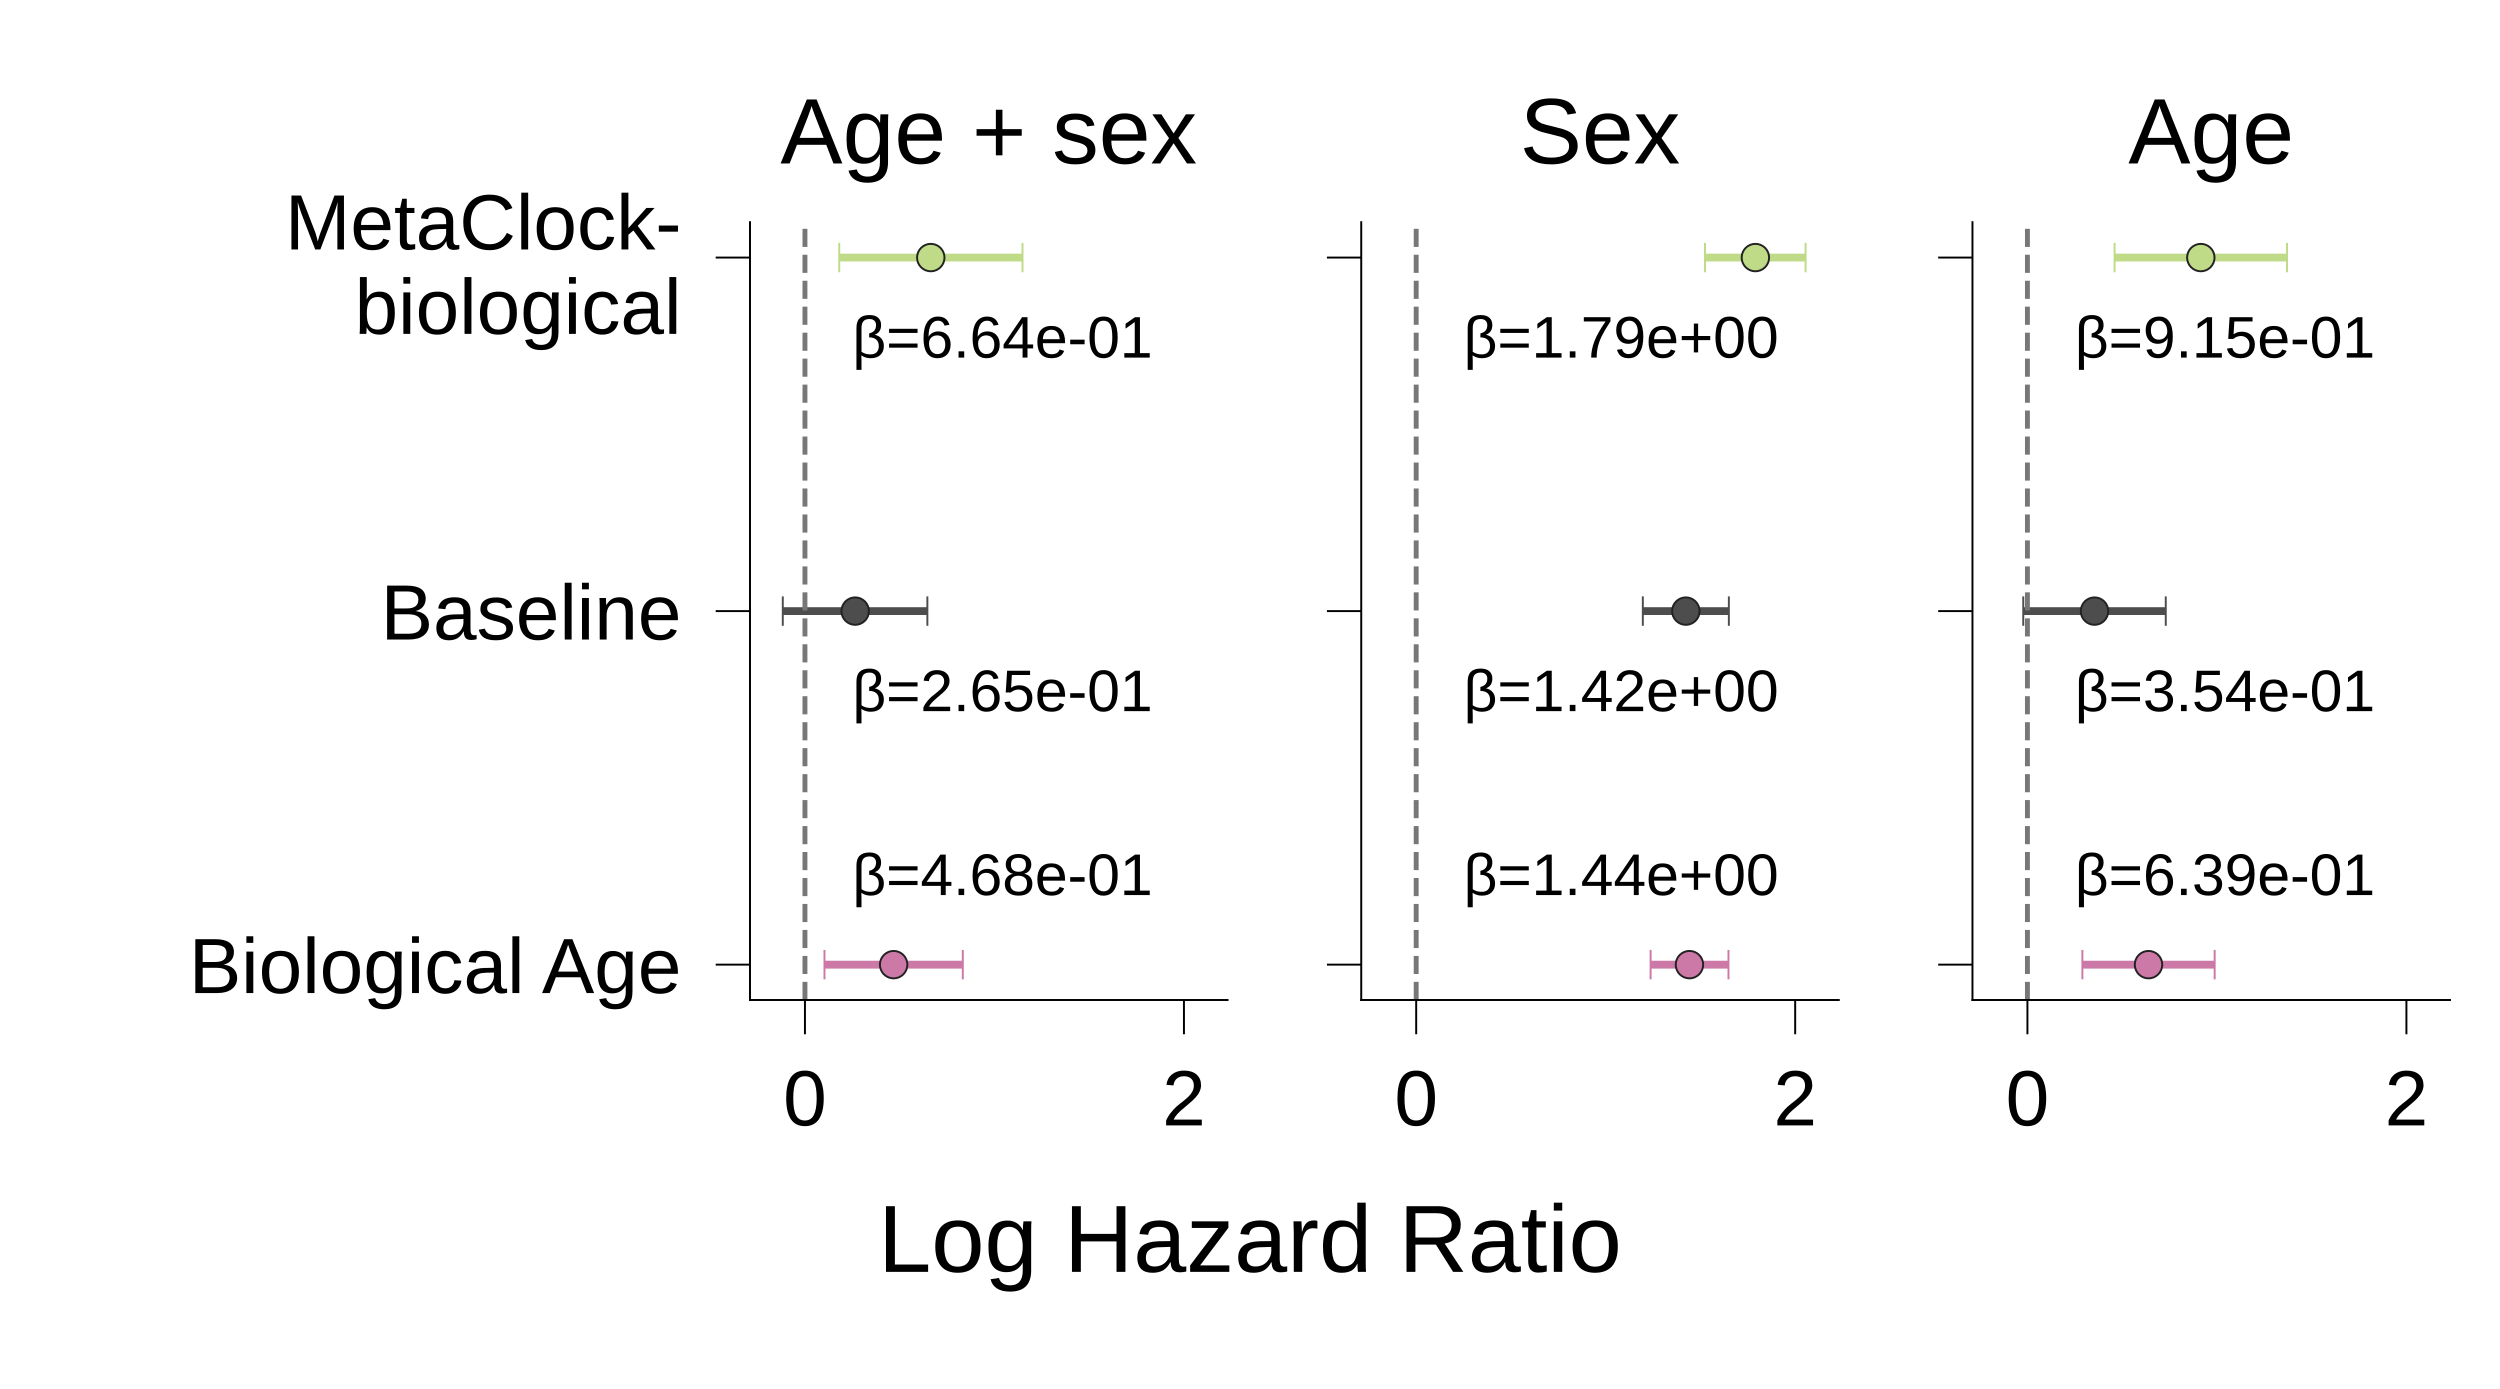
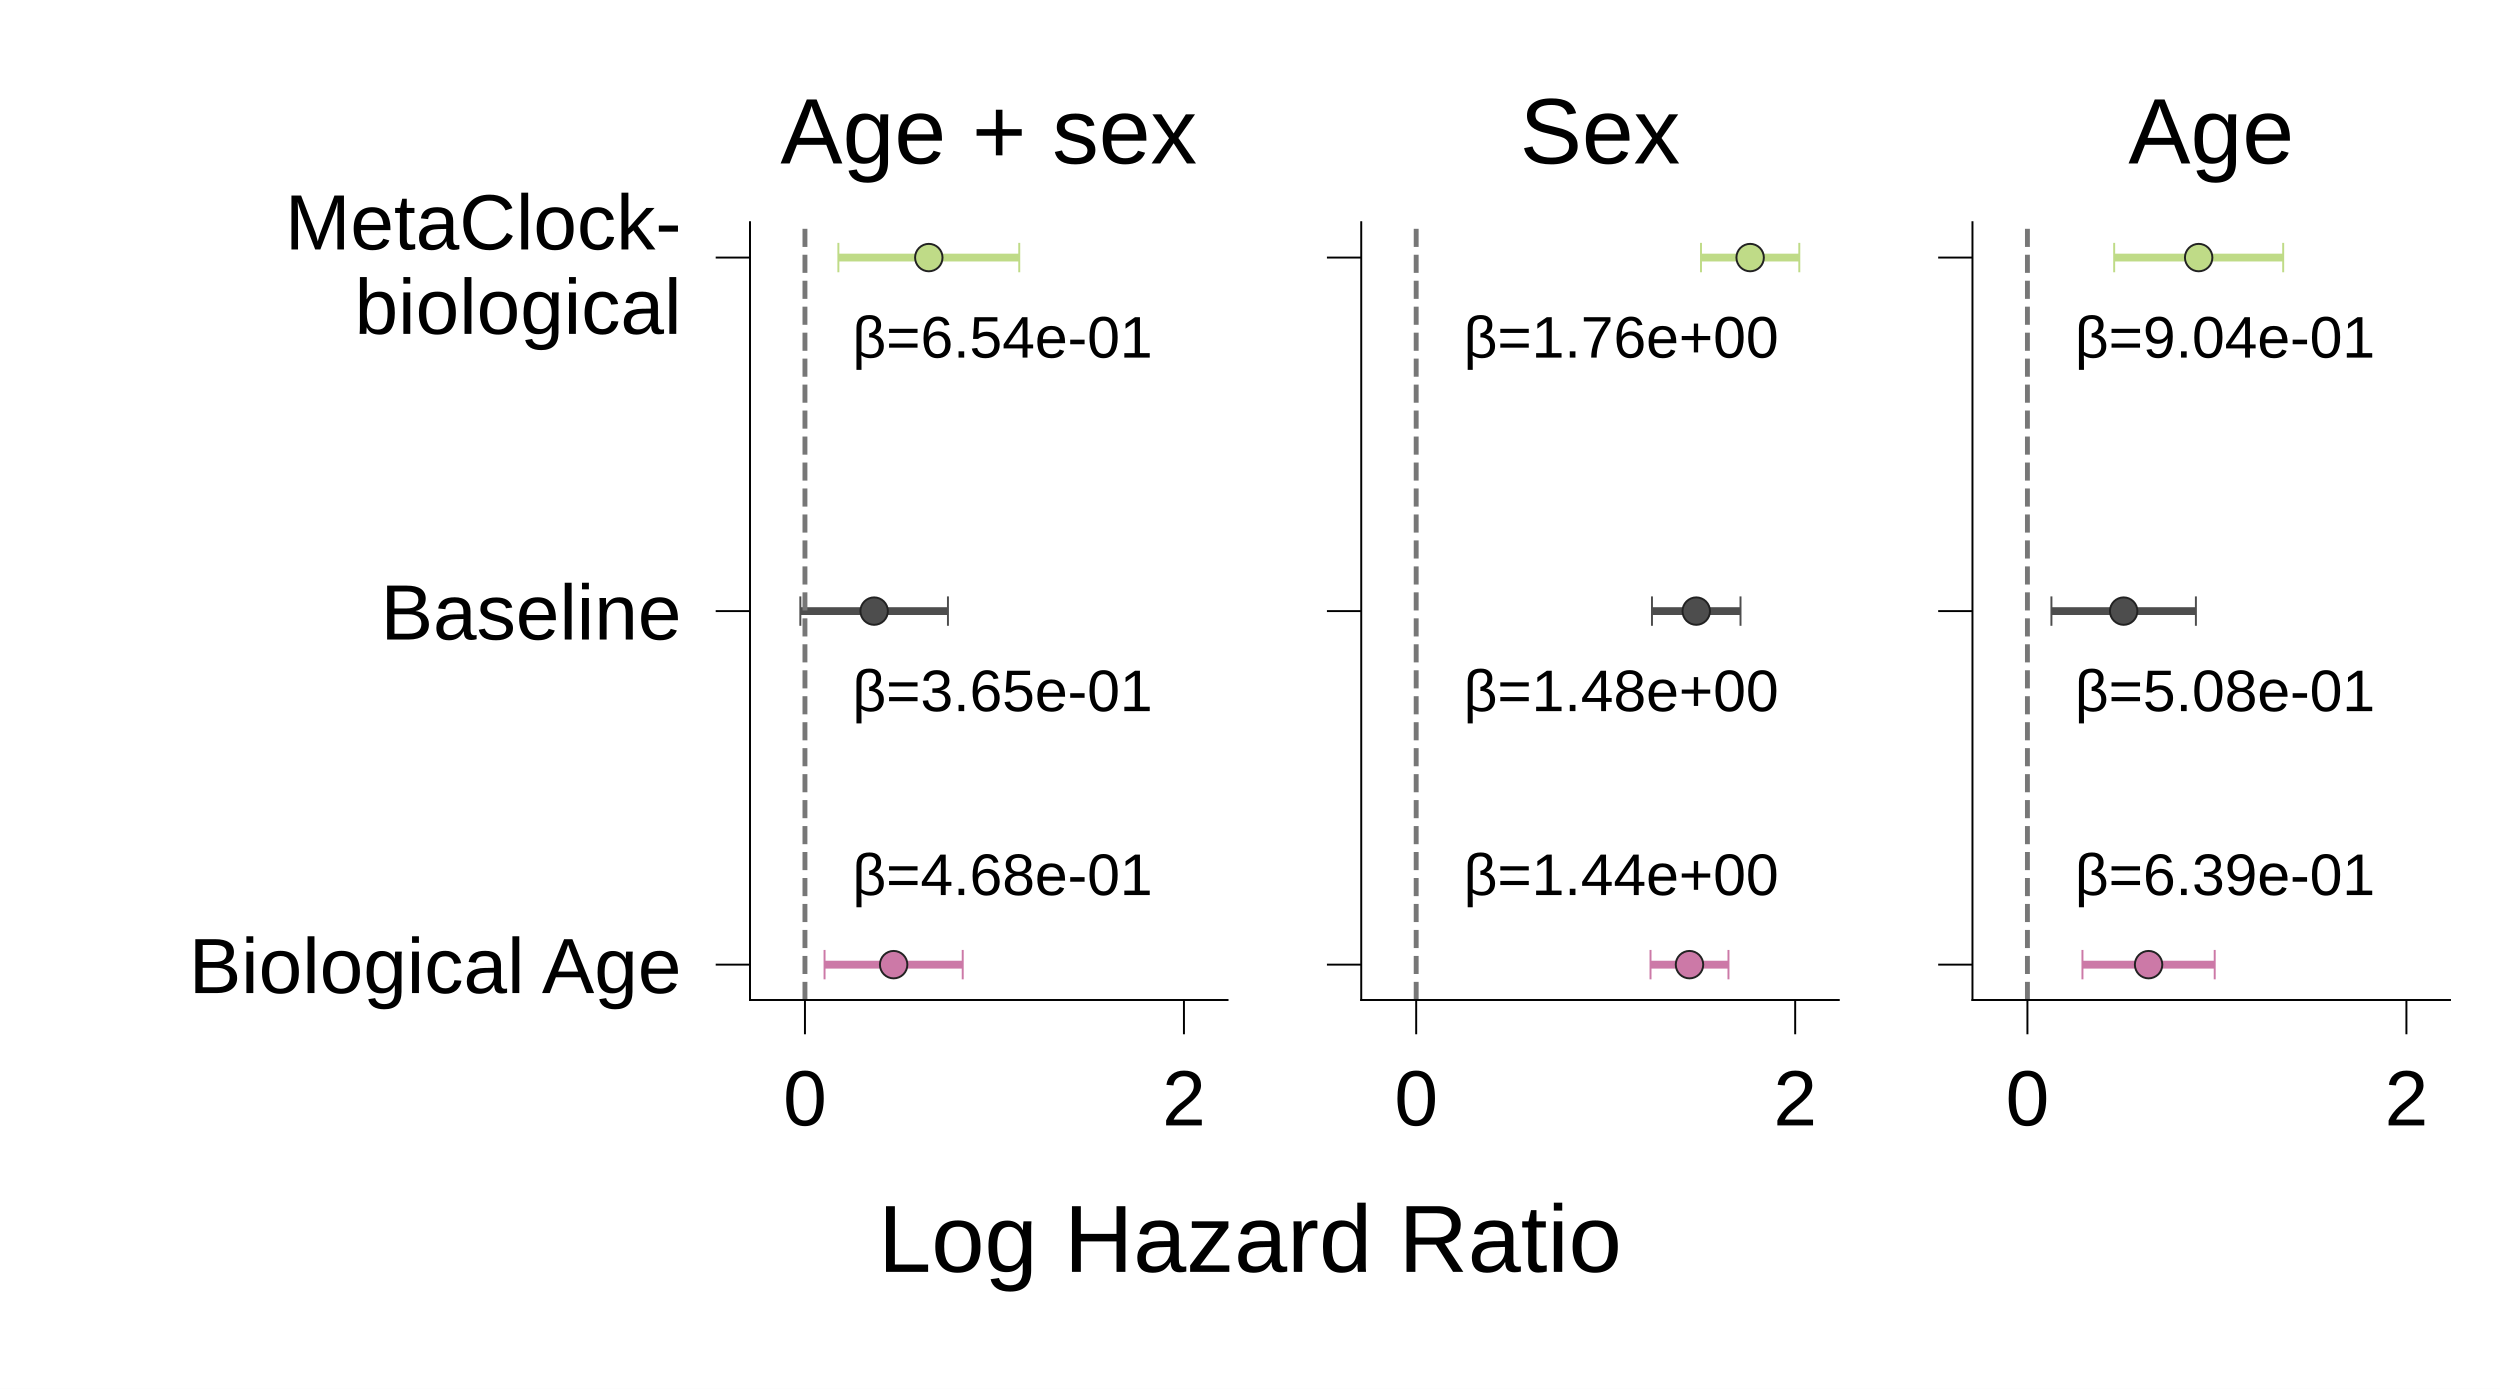
<svg xmlns="http://www.w3.org/2000/svg" xmlns:xlink="http://www.w3.org/1999/xlink" width="255.118pt" height="141.732pt" viewBox="0 0 255.118 141.732" version="1.1">
  <defs>
    <style type="text/css">*{stroke-linejoin: round; stroke-linecap: butt}</style>
  </defs>
  <g id="figure_1">
    <g id="patch_1">
      <path d="M 0 141.732 L 255.118 141.732 L 255.118 0 L 0 0 z " style="fill: #ffffff" />
    </g>
    <g id="axes_1">
      <g id="patch_2">
        <path d="M 76.535 102.047 L 125.266 102.047 L 125.266 22.677 L 76.535 22.677 z " style="fill: #ffffff" />
      </g>
      <g id="matplotlib.axis_1">
        <g id="xtick_1">
          <g id="line2d_1">
            <defs>
-               <path id="m8da97504b5" d="M 0 0 L 0 3.5 " style="stroke: #000000; stroke-width: 0.2" />
+               <path id="mf642125f2e" d="M 0 0 L 0 3.5 " style="stroke: #000000; stroke-width: 0.2" />
            </defs>
            <g>
-               <use xlink:href="#m8da97504b5" x="82.143" y="102.047" style="stroke: #000000; stroke-width: 0.2" />
+               <use xlink:href="#mf642125f2e" x="82.143" y="102.047" style="stroke: #000000; stroke-width: 0.2" />
            </g>
          </g>
          <g id="text_1">
            <text style="font-size: 8px; font-family: 'Liberation Sans'; text-anchor: middle" x="82.143" y="114.845" transform="rotate(-0 82.1433 114.8447)">0</text>
          </g>
        </g>
        <g id="xtick_2">
          <g id="line2d_2">
            <g>
-               <use xlink:href="#m8da97504b5" x="120.818" y="102.047" style="stroke: #000000; stroke-width: 0.2" />
+               <use xlink:href="#mf642125f2e" x="120.818" y="102.047" style="stroke: #000000; stroke-width: 0.2" />
            </g>
          </g>
          <g id="text_2">
            <text style="font-size: 8px; font-family: 'Liberation Sans'; text-anchor: middle" x="120.818" y="114.845" transform="rotate(-0 120.8182 114.8447)">2</text>
          </g>
        </g>
      </g>
      <g id="matplotlib.axis_2">
        <g id="ytick_1">
          <g id="line2d_3">
            <defs>
-               <path id="ma05d5f92ad" d="M 0 0 L -3.5 0 " style="stroke: #000000; stroke-width: 0.2" />
+               <path id="m1e0e599081" d="M 0 0 L -3.5 0 " style="stroke: #000000; stroke-width: 0.2" />
            </defs>
            <g>
-               <use xlink:href="#ma05d5f92ad" x="76.535" y="26.285" style="stroke: #000000; stroke-width: 0.2" />
+               <use xlink:href="#m1e0e599081" x="76.535" y="26.285" style="stroke: #000000; stroke-width: 0.2" />
            </g>
          </g>
          <g id="text_3">
            <text style="font-size: 8px; font-family: 'Liberation Sans'" transform="translate(29.08418 25.4549)">MetaClock-</text>
            <text style="font-size: 8px; font-family: 'Liberation Sans'" transform="translate(36.18168 34.0719)">biological</text>
          </g>
        </g>
        <g id="ytick_2">
          <g id="line2d_4">
            <g>
-               <use xlink:href="#ma05d5f92ad" x="76.535" y="62.362" style="stroke: #000000; stroke-width: 0.2" />
+               <use xlink:href="#m1e0e599081" x="76.535" y="62.362" style="stroke: #000000; stroke-width: 0.2" />
            </g>
          </g>
          <g id="text_4">
            <text style="font-size: 8px; font-family: 'Liberation Sans'; text-anchor: end" x="69.535" y="65.261" transform="rotate(-0 69.53543 65.26095)">Baseline</text>
          </g>
        </g>
        <g id="ytick_3">
          <g id="line2d_5">
            <g>
-               <use xlink:href="#ma05d5f92ad" x="76.535" y="98.44" style="stroke: #000000; stroke-width: 0.2" />
+               <use xlink:href="#m1e0e599081" x="76.535" y="98.44" style="stroke: #000000; stroke-width: 0.2" />
            </g>
          </g>
          <g id="text_5">
            <text style="font-size: 8px; font-family: 'Liberation Sans'; text-anchor: end" x="69.535" y="101.338" transform="rotate(-0 69.53543 101.3383)">Biological Age</text>
          </g>
        </g>
      </g>
      <g id="LineCollection_1">
-         <path d="M 85.643 26.285 L 104.343 26.285 " clip-path="url(#p9e5e7d3ecc)" style="fill: none; stroke: #bfdb87; stroke-width: 0.8" />
+         <path d="M 85.553 26.285 L 104.011 26.285 " clip-path="url(#pb0a491dd2e)" style="fill: none; stroke: #bfdb87; stroke-width: 0.8" />
      </g>
      <g id="line2d_6">
        <defs>
-           <path id="m6793688518" d="M 0 1.5 L 0 -1.5 " style="stroke: #bfdb87; stroke-width: 0.2" />
-         </defs>
-         <g clip-path="url(#p9e5e7d3ecc)">
-           <use xlink:href="#m6793688518" x="85.643" y="26.285" style="fill: #bfdb87; stroke: #bfdb87; stroke-width: 0.2" />
+           <path id="m8102bf5257" d="M 0 1.5 L 0 -1.5 " style="stroke: #bfdb87; stroke-width: 0.2" />
+         </defs>
+         <g clip-path="url(#pb0a491dd2e)">
+           <use xlink:href="#m8102bf5257" x="85.553" y="26.285" style="fill: #bfdb87; stroke: #bfdb87; stroke-width: 0.2" />
        </g>
      </g>
      <g id="line2d_7">
-         <g clip-path="url(#p9e5e7d3ecc)">
-           <use xlink:href="#m6793688518" x="104.343" y="26.285" style="fill: #bfdb87; stroke: #bfdb87; stroke-width: 0.2" />
+         <g clip-path="url(#pb0a491dd2e)">
+           <use xlink:href="#m8102bf5257" x="104.011" y="26.285" style="fill: #bfdb87; stroke: #bfdb87; stroke-width: 0.2" />
        </g>
      </g>
      <g id="LineCollection_2">
-         <path d="M 79.881 62.362 L 94.635 62.362 " clip-path="url(#p9e5e7d3ecc)" style="fill: none; stroke: #4d4d4d; stroke-width: 0.8" />
+         <path d="M 81.672 62.362 L 96.735 62.362 " clip-path="url(#pb0a491dd2e)" style="fill: none; stroke: #4d4d4d; stroke-width: 0.8" />
      </g>
      <g id="line2d_8">
        <defs>
-           <path id="md42f9bf140" d="M 0 1.5 L 0 -1.5 " style="stroke: #4d4d4d; stroke-width: 0.2" />
-         </defs>
-         <g clip-path="url(#p9e5e7d3ecc)">
-           <use xlink:href="#md42f9bf140" x="79.881" y="62.362" style="fill: #4d4d4d; stroke: #4d4d4d; stroke-width: 0.2" />
+           <path id="m154e08c539" d="M 0 1.5 L 0 -1.5 " style="stroke: #4d4d4d; stroke-width: 0.2" />
+         </defs>
+         <g clip-path="url(#pb0a491dd2e)">
+           <use xlink:href="#m154e08c539" x="81.672" y="62.362" style="fill: #4d4d4d; stroke: #4d4d4d; stroke-width: 0.2" />
        </g>
      </g>
      <g id="line2d_9">
-         <g clip-path="url(#p9e5e7d3ecc)">
-           <use xlink:href="#md42f9bf140" x="94.635" y="62.362" style="fill: #4d4d4d; stroke: #4d4d4d; stroke-width: 0.2" />
+         <g clip-path="url(#pb0a491dd2e)">
+           <use xlink:href="#m154e08c539" x="96.735" y="62.362" style="fill: #4d4d4d; stroke: #4d4d4d; stroke-width: 0.2" />
        </g>
      </g>
      <g id="LineCollection_3">
-         <path d="M 84.135 98.44 L 98.251 98.44 " clip-path="url(#p9e5e7d3ecc)" style="fill: none; stroke: #cc79a7; stroke-width: 0.8" />
+         <path d="M 84.143 98.44 L 98.243 98.44 " clip-path="url(#pb0a491dd2e)" style="fill: none; stroke: #cc79a7; stroke-width: 0.8" />
      </g>
      <g id="line2d_10">
        <defs>
-           <path id="m2532abc213" d="M 0 1.5 L 0 -1.5 " style="stroke: #cc79a7; stroke-width: 0.2" />
-         </defs>
-         <g clip-path="url(#p9e5e7d3ecc)">
-           <use xlink:href="#m2532abc213" x="84.135" y="98.44" style="fill: #cc79a7; stroke: #cc79a7; stroke-width: 0.2" />
+           <path id="m7b63008659" d="M 0 1.5 L 0 -1.5 " style="stroke: #cc79a7; stroke-width: 0.2" />
+         </defs>
+         <g clip-path="url(#pb0a491dd2e)">
+           <use xlink:href="#m7b63008659" x="84.143" y="98.44" style="fill: #cc79a7; stroke: #cc79a7; stroke-width: 0.2" />
        </g>
      </g>
      <g id="line2d_11">
-         <g clip-path="url(#p9e5e7d3ecc)">
-           <use xlink:href="#m2532abc213" x="98.251" y="98.44" style="fill: #cc79a7; stroke: #cc79a7; stroke-width: 0.2" />
+         <g clip-path="url(#pb0a491dd2e)">
+           <use xlink:href="#m7b63008659" x="98.243" y="98.44" style="fill: #cc79a7; stroke: #cc79a7; stroke-width: 0.2" />
        </g>
      </g>
      <g id="line2d_12">
-         <path d="M 82.143 102.047 L 82.143 22.677 " clip-path="url(#p9e5e7d3ecc)" style="fill: none; stroke-dasharray: 1.85,0.8; stroke-dashoffset: 0; stroke: #777777; stroke-width: 0.5" />
+         <path d="M 82.143 102.047 L 82.143 22.677 " clip-path="url(#pb0a491dd2e)" style="fill: none; stroke-dasharray: 1.85,0.8; stroke-dashoffset: 0; stroke: #777777; stroke-width: 0.5" />
      </g>
      <g id="line2d_13">
        <defs>
-           <path id="m4b2e71393b" d="M 0 1.4 C 0.371 1.4 0.727 1.252 0.99 0.99 C 1.252 0.727 1.4 0.371 1.4 0 C 1.4 -0.371 1.252 -0.727 0.99 -0.99 C 0.727 -1.252 0.371 -1.4 0 -1.4 C -0.371 -1.4 -0.727 -1.252 -0.99 -0.99 C -1.252 -0.727 -1.4 -0.371 -1.4 0 C -1.4 0.371 -1.252 0.727 -0.99 0.99 C -0.727 1.252 -0.371 1.4 0 1.4 z " style="stroke: #222222; stroke-width: 0.2" />
-         </defs>
-         <g clip-path="url(#p9e5e7d3ecc)">
-           <use xlink:href="#m4b2e71393b" x="94.983" y="26.285" style="fill: #bfdb87; stroke: #222222; stroke-width: 0.2" />
+           <path id="ma7b6881546" d="M 0 1.4 C 0.371 1.4 0.727 1.252 0.99 0.99 C 1.252 0.727 1.4 0.371 1.4 0 C 1.4 -0.371 1.252 -0.727 0.99 -0.99 C 0.727 -1.252 0.371 -1.4 0 -1.4 C -0.371 -1.4 -0.727 -1.252 -0.99 -0.99 C -1.252 -0.727 -1.4 -0.371 -1.4 0 C -1.4 0.371 -1.252 0.727 -0.99 0.99 C -0.727 1.252 -0.371 1.4 0 1.4 z " style="stroke: #222222; stroke-width: 0.2" />
+         </defs>
+         <g clip-path="url(#pb0a491dd2e)">
+           <use xlink:href="#ma7b6881546" x="94.782" y="26.285" style="fill: #bfdb87; stroke: #222222; stroke-width: 0.2" />
        </g>
      </g>
      <g id="line2d_14">
        <defs>
-           <path id="m65df555c64" d="M 0 1.4 C 0.371 1.4 0.727 1.252 0.99 0.99 C 1.252 0.727 1.4 0.371 1.4 0 C 1.4 -0.371 1.252 -0.727 0.99 -0.99 C 0.727 -1.252 0.371 -1.4 0 -1.4 C -0.371 -1.4 -0.727 -1.252 -0.99 -0.99 C -1.252 -0.727 -1.4 -0.371 -1.4 0 C -1.4 0.371 -1.252 0.727 -0.99 0.99 C -0.727 1.252 -0.371 1.4 0 1.4 z " style="stroke: #222222; stroke-width: 0.2" />
-         </defs>
-         <g clip-path="url(#p9e5e7d3ecc)">
-           <use xlink:href="#m65df555c64" x="87.268" y="62.362" style="fill: #4d4d4d; stroke: #222222; stroke-width: 0.2" />
+           <path id="m9c9b693f10" d="M 0 1.4 C 0.371 1.4 0.727 1.252 0.99 0.99 C 1.252 0.727 1.4 0.371 1.4 0 C 1.4 -0.371 1.252 -0.727 0.99 -0.99 C 0.727 -1.252 0.371 -1.4 0 -1.4 C -0.371 -1.4 -0.727 -1.252 -0.99 -0.99 C -1.252 -0.727 -1.4 -0.371 -1.4 0 C -1.4 0.371 -1.252 0.727 -0.99 0.99 C -0.727 1.252 -0.371 1.4 0 1.4 z " style="stroke: #222222; stroke-width: 0.2" />
+         </defs>
+         <g clip-path="url(#pb0a491dd2e)">
+           <use xlink:href="#m9c9b693f10" x="89.203" y="62.362" style="fill: #4d4d4d; stroke: #222222; stroke-width: 0.2" />
        </g>
      </g>
      <g id="line2d_15">
        <defs>
-           <path id="mdf91bfe302" d="M 0 1.4 C 0.371 1.4 0.727 1.252 0.99 0.99 C 1.252 0.727 1.4 0.371 1.4 0 C 1.4 -0.371 1.252 -0.727 0.99 -0.99 C 0.727 -1.252 0.371 -1.4 0 -1.4 C -0.371 -1.4 -0.727 -1.252 -0.99 -0.99 C -1.252 -0.727 -1.4 -0.371 -1.4 0 C -1.4 0.371 -1.252 0.727 -0.99 0.99 C -0.727 1.252 -0.371 1.4 0 1.4 z " style="stroke: #222222; stroke-width: 0.2" />
-         </defs>
-         <g clip-path="url(#p9e5e7d3ecc)">
-           <use xlink:href="#mdf91bfe302" x="91.193" y="98.44" style="fill: #cc79a7; stroke: #222222; stroke-width: 0.2" />
+           <path id="mdc5a214456" d="M 0 1.4 C 0.371 1.4 0.727 1.252 0.99 0.99 C 1.252 0.727 1.4 0.371 1.4 0 C 1.4 -0.371 1.252 -0.727 0.99 -0.99 C 0.727 -1.252 0.371 -1.4 0 -1.4 C -0.371 -1.4 -0.727 -1.252 -0.99 -0.99 C -1.252 -0.727 -1.4 -0.371 -1.4 0 C -1.4 0.371 -1.252 0.727 -0.99 0.99 C -0.727 1.252 -0.371 1.4 0 1.4 z " style="stroke: #222222; stroke-width: 0.2" />
+         </defs>
+         <g clip-path="url(#pb0a491dd2e)">
+           <use xlink:href="#mdc5a214456" x="91.193" y="98.44" style="fill: #cc79a7; stroke: #222222; stroke-width: 0.2" />
        </g>
      </g>
      <g id="patch_3">
        <path d="M 76.535 102.047 L 76.535 22.677 " style="fill: none; stroke: #000000; stroke-width: 0.2; stroke-linejoin: miter; stroke-linecap: square" />
      </g>
      <g id="patch_4">
        <path d="M 76.535 102.047 L 125.266 102.047 " style="fill: none; stroke: #000000; stroke-width: 0.2; stroke-linejoin: miter; stroke-linecap: square" />
      </g>
      <g id="text_6">
-         <text style="font-size: 6px; font-family: 'Liberation Sans'; text-anchor: start" x="86.978" y="36.495" transform="rotate(-0 86.97767 36.49501)">β=6.64e-01</text>
+         <text style="font-size: 6px; font-family: 'Liberation Sans'; text-anchor: start" x="86.978" y="36.495" transform="rotate(-0 86.97767 36.49501)">β=6.54e-01</text>
      </g>
      <g id="text_7">
-         <text style="font-size: 6px; font-family: 'Liberation Sans'; text-anchor: start" x="86.978" y="72.572" transform="rotate(-0 86.97767 72.57232)">β=2.65e-01</text>
+         <text style="font-size: 6px; font-family: 'Liberation Sans'; text-anchor: start" x="86.978" y="72.572" transform="rotate(-0 86.97767 72.57232)">β=3.65e-01</text>
      </g>
      <g id="text_8">
        <text style="font-size: 6px; font-family: 'Liberation Sans'; text-anchor: start" x="86.978" y="91.333" transform="rotate(-0 86.97767 91.33252)">β=4.68e-01</text>
      </g>
      <g id="text_9">
        <text style="font-size: 9.5px; font-family: 'Liberation Sans'; text-anchor: middle" x="100.901" y="16.677" transform="rotate(-0 100.9006 16.67716)">Age + sex</text>
      </g>
    </g>
    <g id="axes_2">
      <g id="patch_5">
        <path d="M 138.91 102.047 L 187.641 102.047 L 187.641 22.677 L 138.91 22.677 z " style="fill: #ffffff" />
      </g>
      <g id="matplotlib.axis_3">
        <g id="xtick_3">
          <g id="line2d_16">
            <g>
-               <use xlink:href="#m8da97504b5" x="144.518" y="102.047" style="stroke: #000000; stroke-width: 0.2" />
+               <use xlink:href="#mf642125f2e" x="144.518" y="102.047" style="stroke: #000000; stroke-width: 0.2" />
            </g>
          </g>
          <g id="text_10">
            <text style="font-size: 8px; font-family: 'Liberation Sans'; text-anchor: middle" x="144.518" y="114.845" transform="rotate(-0 144.5182 114.8447)">0</text>
          </g>
        </g>
        <g id="xtick_4">
          <g id="line2d_17">
            <g>
-               <use xlink:href="#m8da97504b5" x="183.193" y="102.047" style="stroke: #000000; stroke-width: 0.2" />
+               <use xlink:href="#mf642125f2e" x="183.193" y="102.047" style="stroke: #000000; stroke-width: 0.2" />
            </g>
          </g>
          <g id="text_11">
            <text style="font-size: 8px; font-family: 'Liberation Sans'; text-anchor: middle" x="183.193" y="114.845" transform="rotate(-0 183.1932 114.8447)">2</text>
          </g>
        </g>
      </g>
      <g id="matplotlib.axis_4">
        <g id="ytick_4">
          <g id="line2d_18">
            <g>
-               <use xlink:href="#ma05d5f92ad" x="138.91" y="26.285" style="stroke: #000000; stroke-width: 0.2" />
+               <use xlink:href="#m1e0e599081" x="138.91" y="26.285" style="stroke: #000000; stroke-width: 0.2" />
            </g>
          </g>
        </g>
        <g id="ytick_5">
          <g id="line2d_19">
            <g>
-               <use xlink:href="#ma05d5f92ad" x="138.91" y="62.362" style="stroke: #000000; stroke-width: 0.2" />
+               <use xlink:href="#m1e0e599081" x="138.91" y="62.362" style="stroke: #000000; stroke-width: 0.2" />
            </g>
          </g>
        </g>
        <g id="ytick_6">
          <g id="line2d_20">
            <g>
-               <use xlink:href="#ma05d5f92ad" x="138.91" y="98.44" style="stroke: #000000; stroke-width: 0.2" />
+               <use xlink:href="#m1e0e599081" x="138.91" y="98.44" style="stroke: #000000; stroke-width: 0.2" />
            </g>
          </g>
        </g>
      </g>
      <g id="LineCollection_4">
-         <path d="M 173.989 26.285 L 184.257 26.285 " clip-path="url(#pe34a8bf758)" style="fill: none; stroke: #bfdb87; stroke-width: 0.8" />
+         <path d="M 173.582 26.285 L 183.613 26.285 " clip-path="url(#pea55bc52f3)" style="fill: none; stroke: #bfdb87; stroke-width: 0.8" />
      </g>
      <g id="line2d_21">
-         <g clip-path="url(#pe34a8bf758)">
-           <use xlink:href="#m6793688518" x="173.989" y="26.285" style="fill: #bfdb87; stroke: #bfdb87; stroke-width: 0.2" />
+         <g clip-path="url(#pea55bc52f3)">
+           <use xlink:href="#m8102bf5257" x="173.582" y="26.285" style="fill: #bfdb87; stroke: #bfdb87; stroke-width: 0.2" />
        </g>
      </g>
      <g id="line2d_22">
-         <g clip-path="url(#pe34a8bf758)">
-           <use xlink:href="#m6793688518" x="184.257" y="26.285" style="fill: #bfdb87; stroke: #bfdb87; stroke-width: 0.2" />
+         <g clip-path="url(#pea55bc52f3)">
+           <use xlink:href="#m8102bf5257" x="183.613" y="26.285" style="fill: #bfdb87; stroke: #bfdb87; stroke-width: 0.2" />
        </g>
      </g>
      <g id="LineCollection_5">
-         <path d="M 167.646 62.362 L 176.425 62.362 " clip-path="url(#pe34a8bf758)" style="fill: none; stroke: #4d4d4d; stroke-width: 0.8" />
+         <path d="M 168.579 62.362 L 177.614 62.362 " clip-path="url(#pea55bc52f3)" style="fill: none; stroke: #4d4d4d; stroke-width: 0.8" />
      </g>
      <g id="line2d_23">
-         <g clip-path="url(#pe34a8bf758)">
-           <use xlink:href="#md42f9bf140" x="167.646" y="62.362" style="fill: #4d4d4d; stroke: #4d4d4d; stroke-width: 0.2" />
+         <g clip-path="url(#pea55bc52f3)">
+           <use xlink:href="#m154e08c539" x="168.579" y="62.362" style="fill: #4d4d4d; stroke: #4d4d4d; stroke-width: 0.2" />
        </g>
      </g>
      <g id="line2d_24">
-         <g clip-path="url(#pe34a8bf758)">
-           <use xlink:href="#md42f9bf140" x="176.425" y="62.362" style="fill: #4d4d4d; stroke: #4d4d4d; stroke-width: 0.2" />
+         <g clip-path="url(#pea55bc52f3)">
+           <use xlink:href="#m154e08c539" x="177.614" y="62.362" style="fill: #4d4d4d; stroke: #4d4d4d; stroke-width: 0.2" />
        </g>
      </g>
      <g id="LineCollection_6">
-         <path d="M 168.439 98.44 L 176.386 98.44 " clip-path="url(#pe34a8bf758)" style="fill: none; stroke: #cc79a7; stroke-width: 0.8" />
+         <path d="M 168.431 98.44 L 176.385 98.44 " clip-path="url(#pea55bc52f3)" style="fill: none; stroke: #cc79a7; stroke-width: 0.8" />
      </g>
      <g id="line2d_25">
-         <g clip-path="url(#pe34a8bf758)">
-           <use xlink:href="#m2532abc213" x="168.439" y="98.44" style="fill: #cc79a7; stroke: #cc79a7; stroke-width: 0.2" />
+         <g clip-path="url(#pea55bc52f3)">
+           <use xlink:href="#m7b63008659" x="168.431" y="98.44" style="fill: #cc79a7; stroke: #cc79a7; stroke-width: 0.2" />
        </g>
      </g>
      <g id="line2d_26">
-         <g clip-path="url(#pe34a8bf758)">
-           <use xlink:href="#m2532abc213" x="176.386" y="98.44" style="fill: #cc79a7; stroke: #cc79a7; stroke-width: 0.2" />
+         <g clip-path="url(#pea55bc52f3)">
+           <use xlink:href="#m7b63008659" x="176.385" y="98.44" style="fill: #cc79a7; stroke: #cc79a7; stroke-width: 0.2" />
        </g>
      </g>
      <g id="line2d_27">
-         <path d="M 144.518 102.047 L 144.518 22.677 " clip-path="url(#pe34a8bf758)" style="fill: none; stroke-dasharray: 1.85,0.8; stroke-dashoffset: 0; stroke: #777777; stroke-width: 0.5" />
+         <path d="M 144.518 102.047 L 144.518 22.677 " clip-path="url(#pea55bc52f3)" style="fill: none; stroke-dasharray: 1.85,0.8; stroke-dashoffset: 0; stroke: #777777; stroke-width: 0.5" />
      </g>
      <g id="line2d_28">
-         <g clip-path="url(#pe34a8bf758)">
-           <use xlink:href="#m4b2e71393b" x="179.132" y="26.285" style="fill: #bfdb87; stroke: #222222; stroke-width: 0.2" />
+         <g clip-path="url(#pea55bc52f3)">
+           <use xlink:href="#ma7b6881546" x="178.597" y="26.285" style="fill: #bfdb87; stroke: #222222; stroke-width: 0.2" />
        </g>
      </g>
      <g id="line2d_29">
-         <g clip-path="url(#pe34a8bf758)">
-           <use xlink:href="#m65df555c64" x="172.035" y="62.362" style="fill: #4d4d4d; stroke: #222222; stroke-width: 0.2" />
+         <g clip-path="url(#pea55bc52f3)">
+           <use xlink:href="#m9c9b693f10" x="173.097" y="62.362" style="fill: #4d4d4d; stroke: #222222; stroke-width: 0.2" />
        </g>
      </g>
      <g id="line2d_30">
-         <g clip-path="url(#pe34a8bf758)">
-           <use xlink:href="#mdf91bfe302" x="172.403" y="98.44" style="fill: #cc79a7; stroke: #222222; stroke-width: 0.2" />
+         <g clip-path="url(#pea55bc52f3)">
+           <use xlink:href="#mdc5a214456" x="172.408" y="98.44" style="fill: #cc79a7; stroke: #222222; stroke-width: 0.2" />
        </g>
      </g>
      <g id="patch_6">
        <path d="M 138.91 102.047 L 138.91 22.677 " style="fill: none; stroke: #000000; stroke-width: 0.2; stroke-linejoin: miter; stroke-linecap: square" />
      </g>
      <g id="patch_7">
        <path d="M 138.91 102.047 L 187.641 102.047 " style="fill: none; stroke: #000000; stroke-width: 0.2; stroke-linejoin: miter; stroke-linecap: square" />
      </g>
      <g id="text_12">
-         <text style="font-size: 6px; font-family: 'Liberation Sans'; text-anchor: start" x="149.353" y="36.495" transform="rotate(-0 149.3526 36.49501)">β=1.79e+00</text>
+         <text style="font-size: 6px; font-family: 'Liberation Sans'; text-anchor: start" x="149.353" y="36.495" transform="rotate(-0 149.3526 36.49501)">β=1.76e+00</text>
      </g>
      <g id="text_13">
-         <text style="font-size: 6px; font-family: 'Liberation Sans'; text-anchor: start" x="149.353" y="72.572" transform="rotate(-0 149.3526 72.57232)">β=1.42e+00</text>
+         <text style="font-size: 6px; font-family: 'Liberation Sans'; text-anchor: start" x="149.353" y="72.572" transform="rotate(-0 149.3526 72.57232)">β=1.48e+00</text>
      </g>
      <g id="text_14">
        <text style="font-size: 6px; font-family: 'Liberation Sans'; text-anchor: start" x="149.353" y="91.333" transform="rotate(-0 149.3526 91.33252)">β=1.44e+00</text>
      </g>
      <g id="text_15">
        <text style="font-size: 9.5px; font-family: 'Liberation Sans'; text-anchor: middle" x="163.276" y="16.677" transform="rotate(-0 163.2756 16.67716)">Sex</text>
      </g>
    </g>
    <g id="axes_3">
      <g id="patch_8">
        <path d="M 201.285 102.047 L 250.016 102.047 L 250.016 22.677 L 201.285 22.677 z " style="fill: #ffffff" />
      </g>
      <g id="matplotlib.axis_5">
        <g id="xtick_5">
          <g id="line2d_31">
            <g>
-               <use xlink:href="#m8da97504b5" x="206.893" y="102.047" style="stroke: #000000; stroke-width: 0.2" />
+               <use xlink:href="#mf642125f2e" x="206.893" y="102.047" style="stroke: #000000; stroke-width: 0.2" />
            </g>
          </g>
          <g id="text_16">
            <text style="font-size: 8px; font-family: 'Liberation Sans'; text-anchor: middle" x="206.893" y="114.845" transform="rotate(-0 206.8932 114.8447)">0</text>
          </g>
        </g>
        <g id="xtick_6">
          <g id="line2d_32">
            <g>
-               <use xlink:href="#m8da97504b5" x="245.568" y="102.047" style="stroke: #000000; stroke-width: 0.2" />
+               <use xlink:href="#mf642125f2e" x="245.568" y="102.047" style="stroke: #000000; stroke-width: 0.2" />
            </g>
          </g>
          <g id="text_17">
            <text style="font-size: 8px; font-family: 'Liberation Sans'; text-anchor: middle" x="245.568" y="114.845" transform="rotate(-0 245.5681 114.8447)">2</text>
          </g>
        </g>
      </g>
      <g id="matplotlib.axis_6">
        <g id="ytick_7">
          <g id="line2d_33">
            <g>
-               <use xlink:href="#ma05d5f92ad" x="201.285" y="26.285" style="stroke: #000000; stroke-width: 0.2" />
+               <use xlink:href="#m1e0e599081" x="201.285" y="26.285" style="stroke: #000000; stroke-width: 0.2" />
            </g>
          </g>
        </g>
        <g id="ytick_8">
          <g id="line2d_34">
            <g>
-               <use xlink:href="#ma05d5f92ad" x="201.285" y="62.362" style="stroke: #000000; stroke-width: 0.2" />
+               <use xlink:href="#m1e0e599081" x="201.285" y="62.362" style="stroke: #000000; stroke-width: 0.2" />
            </g>
          </g>
        </g>
        <g id="ytick_9">
          <g id="line2d_35">
            <g>
-               <use xlink:href="#ma05d5f92ad" x="201.285" y="98.44" style="stroke: #000000; stroke-width: 0.2" />
+               <use xlink:href="#m1e0e599081" x="201.285" y="98.44" style="stroke: #000000; stroke-width: 0.2" />
            </g>
          </g>
        </g>
      </g>
      <g id="LineCollection_7">
-         <path d="M 215.788 26.285 L 233.386 26.285 " clip-path="url(#p13dd1812cb)" style="fill: none; stroke: #bfdb87; stroke-width: 0.8" />
+         <path d="M 215.745 26.285 L 232.992 26.285 " clip-path="url(#p74c187ca31)" style="fill: none; stroke: #bfdb87; stroke-width: 0.8" />
      </g>
      <g id="line2d_36">
-         <g clip-path="url(#p13dd1812cb)">
-           <use xlink:href="#m6793688518" x="215.788" y="26.285" style="fill: #bfdb87; stroke: #bfdb87; stroke-width: 0.2" />
+         <g clip-path="url(#p74c187ca31)">
+           <use xlink:href="#m8102bf5257" x="215.745" y="26.285" style="fill: #bfdb87; stroke: #bfdb87; stroke-width: 0.2" />
        </g>
      </g>
      <g id="line2d_37">
-         <g clip-path="url(#p13dd1812cb)">
-           <use xlink:href="#m6793688518" x="233.386" y="26.285" style="fill: #bfdb87; stroke: #bfdb87; stroke-width: 0.2" />
+         <g clip-path="url(#p74c187ca31)">
+           <use xlink:href="#m8102bf5257" x="232.992" y="26.285" style="fill: #bfdb87; stroke: #bfdb87; stroke-width: 0.2" />
        </g>
      </g>
      <g id="LineCollection_8">
-         <path d="M 206.468 62.362 L 221.01 62.362 " clip-path="url(#p13dd1812cb)" style="fill: none; stroke: #4d4d4d; stroke-width: 0.8" />
+         <path d="M 209.342 62.362 L 224.085 62.362 " clip-path="url(#p74c187ca31)" style="fill: none; stroke: #4d4d4d; stroke-width: 0.8" />
      </g>
      <g id="line2d_38">
-         <g clip-path="url(#p13dd1812cb)">
-           <use xlink:href="#md42f9bf140" x="206.468" y="62.362" style="fill: #4d4d4d; stroke: #4d4d4d; stroke-width: 0.2" />
+         <g clip-path="url(#p74c187ca31)">
+           <use xlink:href="#m154e08c539" x="209.342" y="62.362" style="fill: #4d4d4d; stroke: #4d4d4d; stroke-width: 0.2" />
        </g>
      </g>
      <g id="line2d_39">
-         <g clip-path="url(#p13dd1812cb)">
-           <use xlink:href="#md42f9bf140" x="221.01" y="62.362" style="fill: #4d4d4d; stroke: #4d4d4d; stroke-width: 0.2" />
+         <g clip-path="url(#p74c187ca31)">
+           <use xlink:href="#m154e08c539" x="224.085" y="62.362" style="fill: #4d4d4d; stroke: #4d4d4d; stroke-width: 0.2" />
        </g>
      </g>
      <g id="LineCollection_9">
-         <path d="M 212.501 98.44 L 225.999 98.44 " clip-path="url(#p13dd1812cb)" style="fill: none; stroke: #cc79a7; stroke-width: 0.8" />
+         <path d="M 212.508 98.44 L 226.005 98.44 " clip-path="url(#p74c187ca31)" style="fill: none; stroke: #cc79a7; stroke-width: 0.8" />
      </g>
      <g id="line2d_40">
-         <g clip-path="url(#p13dd1812cb)">
-           <use xlink:href="#m2532abc213" x="212.501" y="98.44" style="fill: #cc79a7; stroke: #cc79a7; stroke-width: 0.2" />
+         <g clip-path="url(#p74c187ca31)">
+           <use xlink:href="#m7b63008659" x="212.508" y="98.44" style="fill: #cc79a7; stroke: #cc79a7; stroke-width: 0.2" />
        </g>
      </g>
      <g id="line2d_41">
-         <g clip-path="url(#p13dd1812cb)">
-           <use xlink:href="#m2532abc213" x="225.999" y="98.44" style="fill: #cc79a7; stroke: #cc79a7; stroke-width: 0.2" />
+         <g clip-path="url(#p74c187ca31)">
+           <use xlink:href="#m7b63008659" x="226.005" y="98.44" style="fill: #cc79a7; stroke: #cc79a7; stroke-width: 0.2" />
        </g>
      </g>
      <g id="line2d_42">
-         <path d="M 206.893 102.047 L 206.893 22.677 " clip-path="url(#p13dd1812cb)" style="fill: none; stroke-dasharray: 1.85,0.8; stroke-dashoffset: 0; stroke: #777777; stroke-width: 0.5" />
+         <path d="M 206.893 102.047 L 206.893 22.677 " clip-path="url(#p74c187ca31)" style="fill: none; stroke-dasharray: 1.85,0.8; stroke-dashoffset: 0; stroke: #777777; stroke-width: 0.5" />
      </g>
      <g id="line2d_43">
-         <g clip-path="url(#p13dd1812cb)">
-           <use xlink:href="#m4b2e71393b" x="224.587" y="26.285" style="fill: #bfdb87; stroke: #222222; stroke-width: 0.2" />
+         <g clip-path="url(#p74c187ca31)">
+           <use xlink:href="#ma7b6881546" x="224.368" y="26.285" style="fill: #bfdb87; stroke: #222222; stroke-width: 0.2" />
        </g>
      </g>
      <g id="line2d_44">
-         <g clip-path="url(#p13dd1812cb)">
-           <use xlink:href="#m65df555c64" x="213.739" y="62.362" style="fill: #4d4d4d; stroke: #222222; stroke-width: 0.2" />
+         <g clip-path="url(#p74c187ca31)">
+           <use xlink:href="#m9c9b693f10" x="216.713" y="62.362" style="fill: #4d4d4d; stroke: #222222; stroke-width: 0.2" />
        </g>
      </g>
      <g id="line2d_45">
-         <g clip-path="url(#p13dd1812cb)">
-           <use xlink:href="#mdf91bfe302" x="219.25" y="98.44" style="fill: #cc79a7; stroke: #222222; stroke-width: 0.2" />
+         <g clip-path="url(#p74c187ca31)">
+           <use xlink:href="#mdc5a214456" x="219.257" y="98.44" style="fill: #cc79a7; stroke: #222222; stroke-width: 0.2" />
        </g>
      </g>
      <g id="patch_9">
        <path d="M 201.285 102.047 L 201.285 22.677 " style="fill: none; stroke: #000000; stroke-width: 0.2; stroke-linejoin: miter; stroke-linecap: square" />
      </g>
      <g id="patch_10">
        <path d="M 201.285 102.047 L 250.016 102.047 " style="fill: none; stroke: #000000; stroke-width: 0.2; stroke-linejoin: miter; stroke-linecap: square" />
      </g>
      <g id="text_18">
-         <text style="font-size: 6px; font-family: 'Liberation Sans'; text-anchor: start" x="211.728" y="36.495" transform="rotate(-0 211.7276 36.49501)">β=9.15e-01</text>
+         <text style="font-size: 6px; font-family: 'Liberation Sans'; text-anchor: start" x="211.728" y="36.495" transform="rotate(-0 211.7276 36.49501)">β=9.04e-01</text>
      </g>
      <g id="text_19">
-         <text style="font-size: 6px; font-family: 'Liberation Sans'; text-anchor: start" x="211.728" y="72.572" transform="rotate(-0 211.7276 72.57232)">β=3.54e-01</text>
+         <text style="font-size: 6px; font-family: 'Liberation Sans'; text-anchor: start" x="211.728" y="72.572" transform="rotate(-0 211.7276 72.57232)">β=5.08e-01</text>
      </g>
      <g id="text_20">
        <text style="font-size: 6px; font-family: 'Liberation Sans'; text-anchor: start" x="211.728" y="91.333" transform="rotate(-0 211.7276 91.33252)">β=6.39e-01</text>
      </g>
      <g id="text_21">
        <text style="font-size: 9.5px; font-family: 'Liberation Sans'; text-anchor: middle" x="225.651" y="16.677" transform="rotate(-0 225.6505 16.67716)">Age</text>
      </g>
    </g>
    <g id="text_22">
      <text style="font-size: 9.75px; font-family: 'Liberation Sans'; text-anchor: middle" x="127.559" y="129.788" transform="rotate(-0 127.5591 129.7879)">Log Hazard Ratio</text>
    </g>
  </g>
  <defs>
-     <clipPath id="p9e5e7d3ecc">
+     <clipPath id="pb0a491dd2e">
      <rect x="76.535" y="22.677" width="48.73" height="79.37" />
    </clipPath>
-     <clipPath id="pe34a8bf758">
+     <clipPath id="pea55bc52f3">
      <rect x="138.91" y="22.677" width="48.73" height="79.37" />
    </clipPath>
-     <clipPath id="p13dd1812cb">
+     <clipPath id="p74c187ca31">
      <rect x="201.285" y="22.677" width="48.73" height="79.37" />
    </clipPath>
  </defs>
</svg>
